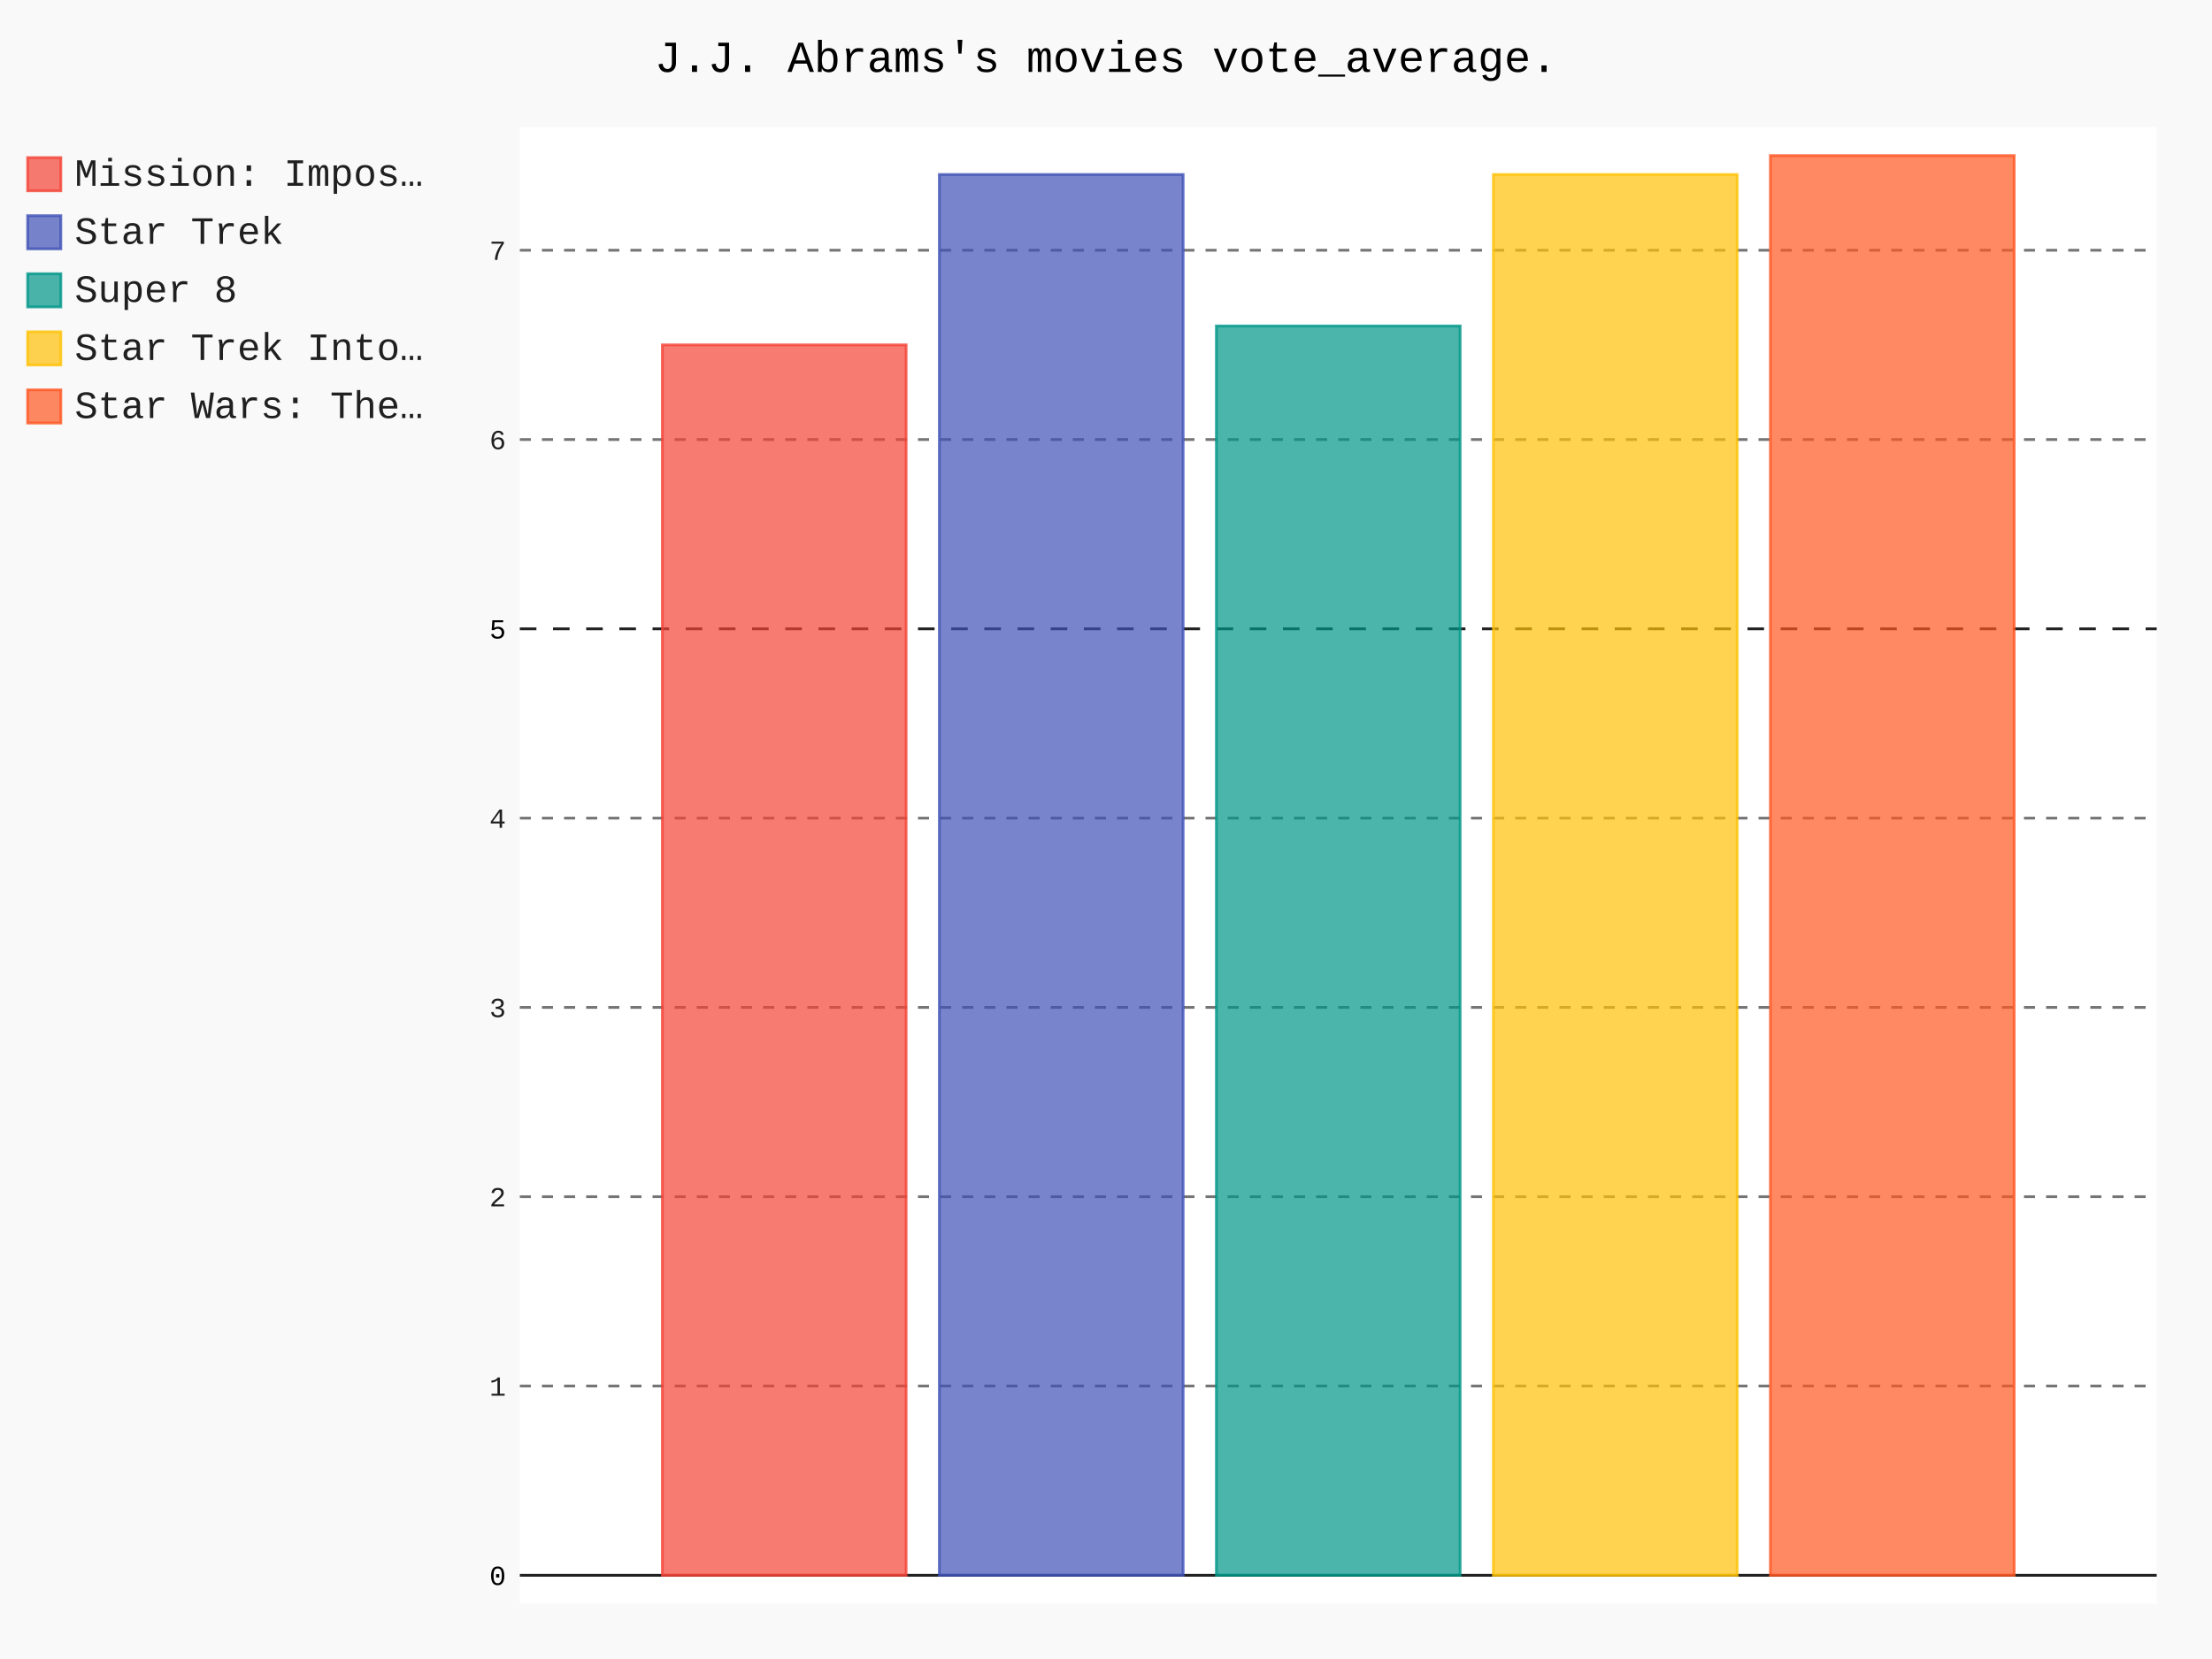
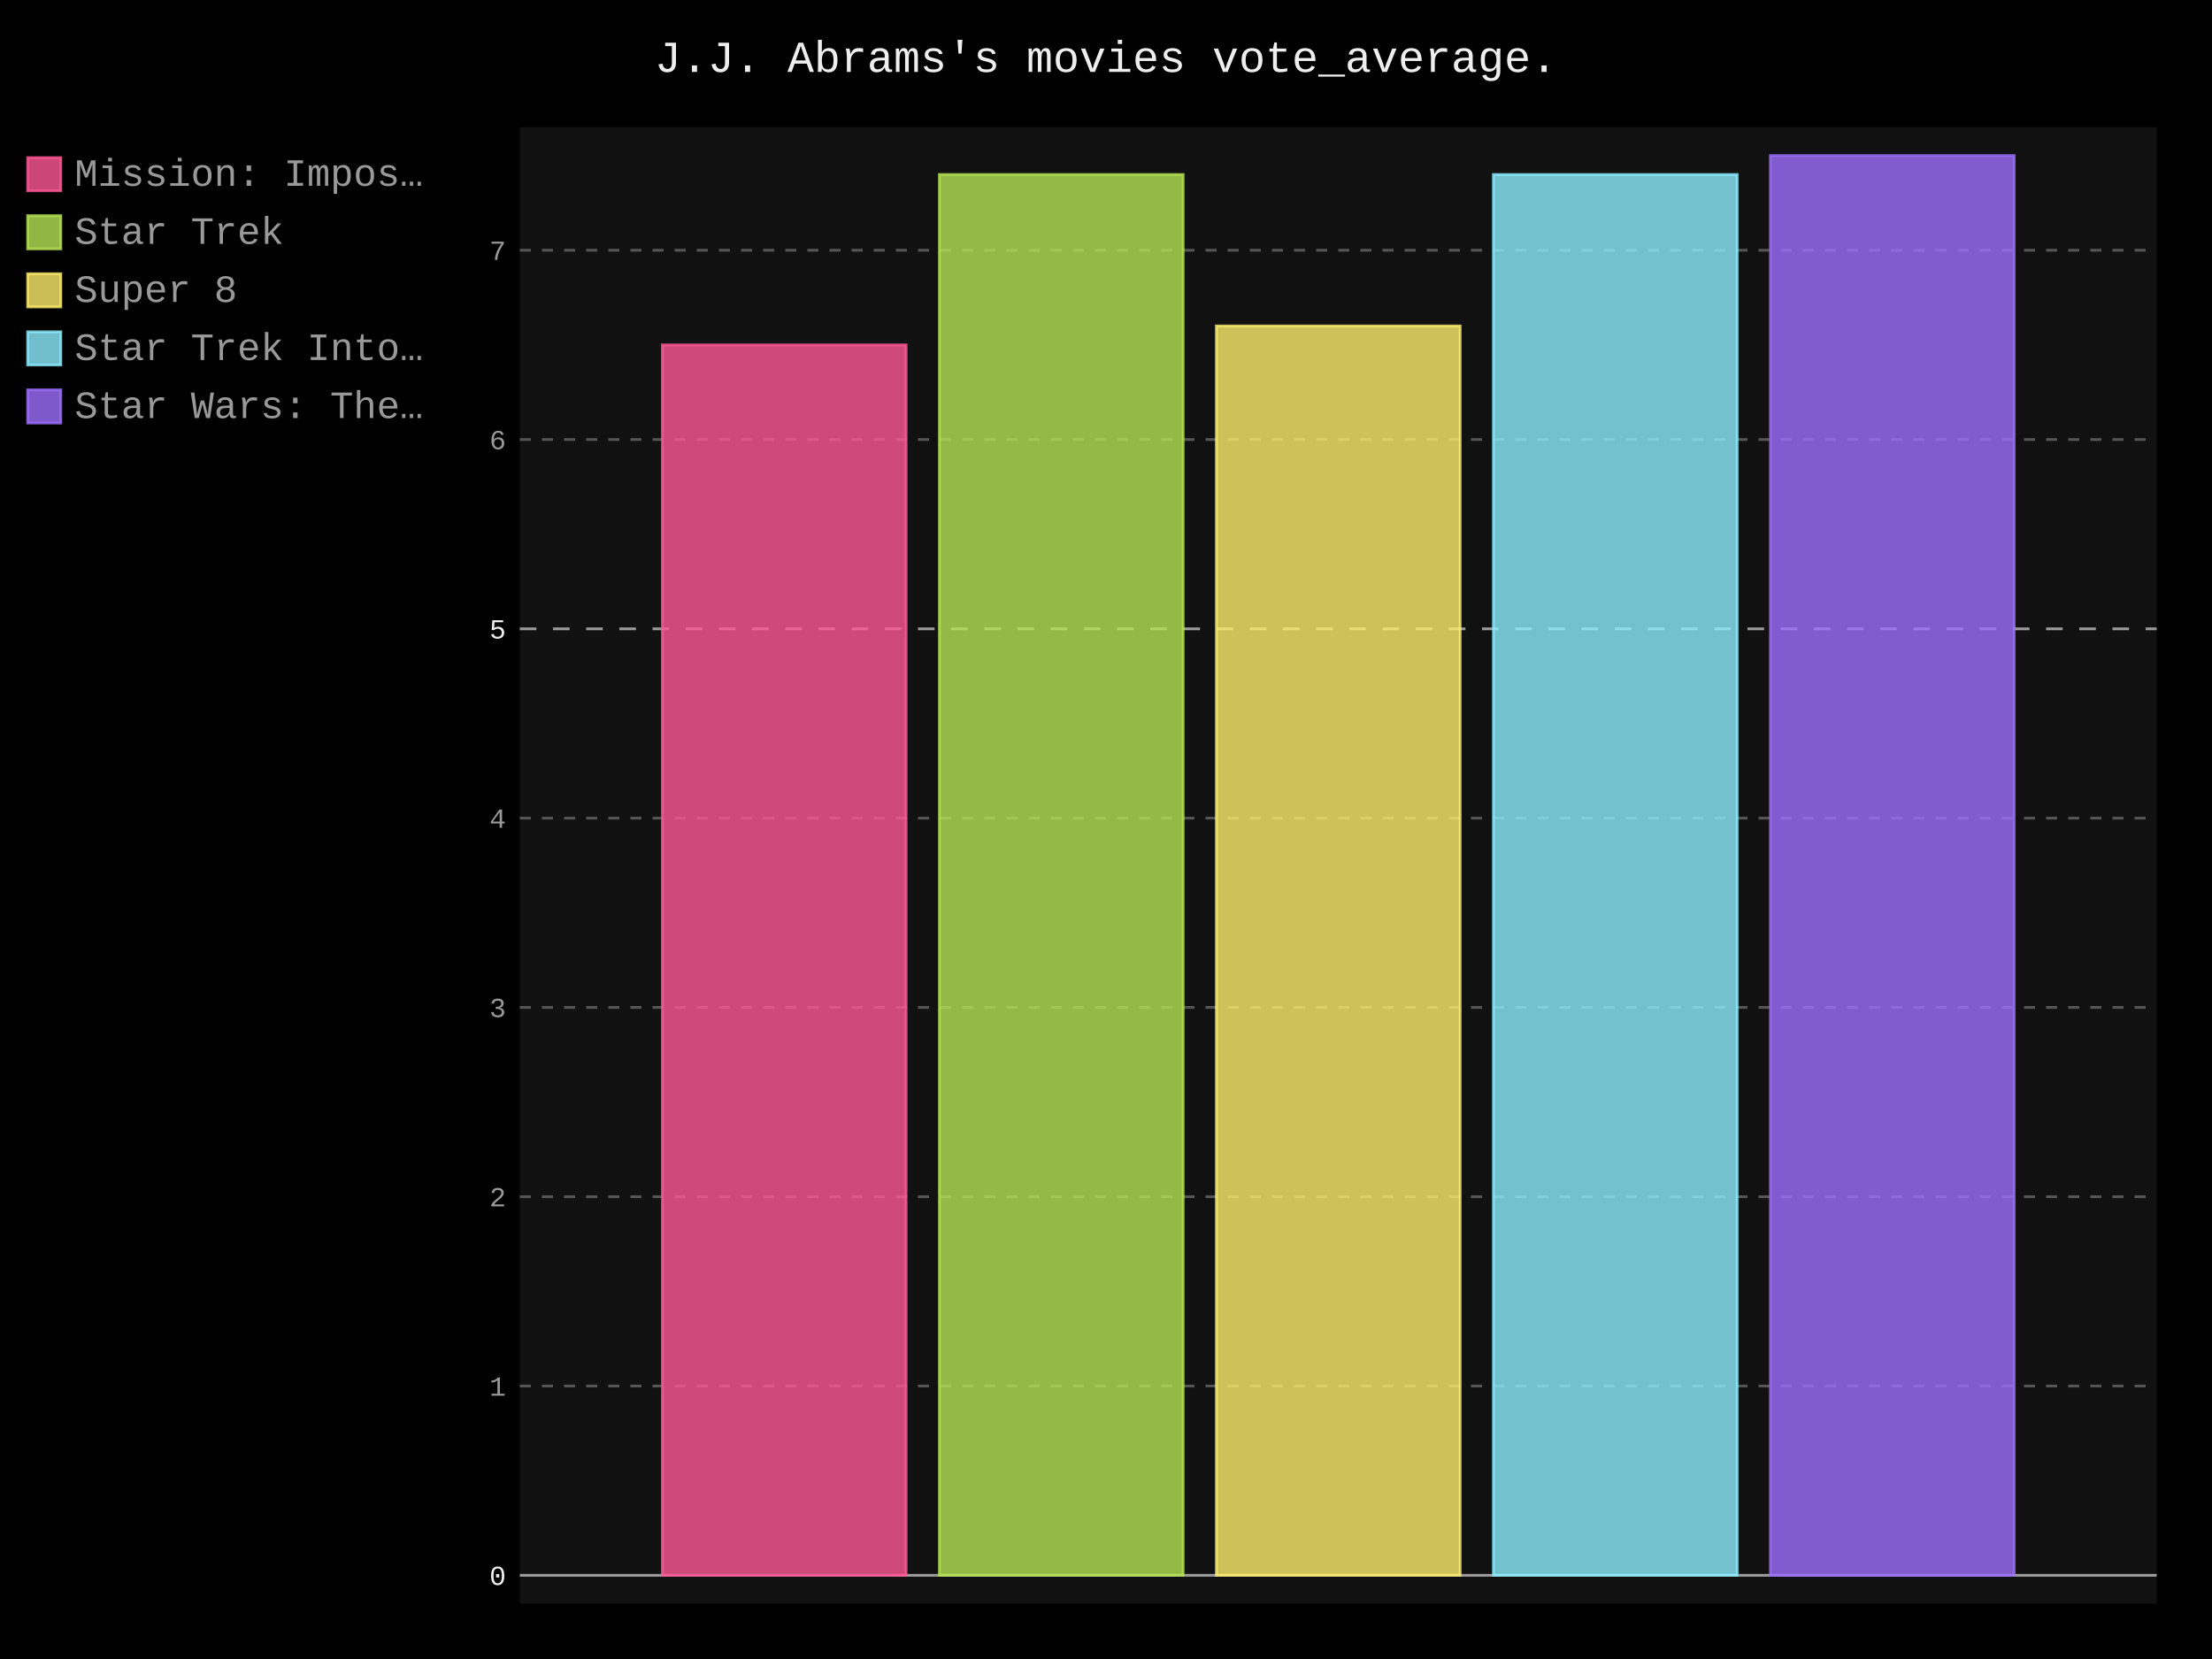
- <svg xmlns="http://www.w3.org/2000/svg" class="pygal-chart" id="chart-4c8f29dd-be0a-4379-987b-e34ede613b07" viewBox="0 0 800 600">
+ <svg xmlns="http://www.w3.org/2000/svg" id="chart-7bcbb184-62c9-4187-ae4b-fe9025af745a" class="pygal-chart" viewBox="0 0 800 600">
  <defs>
-     <style type="text/css">#chart-4c8f29dd-be0a-4379-987b-e34ede613b07{-webkit-user-select:none;-webkit-font-smoothing:antialiased;font-family:Consolas,"Liberation Mono",Menlo,Courier,monospace}#chart-4c8f29dd-be0a-4379-987b-e34ede613b07 .title{font-family:Consolas,"Liberation Mono",Menlo,Courier,monospace;font-size:16px}#chart-4c8f29dd-be0a-4379-987b-e34ede613b07 .legends .legend text{font-family:Consolas,"Liberation Mono",Menlo,Courier,monospace;font-size:14px}#chart-4c8f29dd-be0a-4379-987b-e34ede613b07 .axis text{font-family:Consolas,"Liberation Mono",Menlo,Courier,monospace;font-size:10px}#chart-4c8f29dd-be0a-4379-987b-e34ede613b07 .axis text.major{font-family:Consolas,"Liberation Mono",Menlo,Courier,monospace;font-size:10px}#chart-4c8f29dd-be0a-4379-987b-e34ede613b07 .text-overlay text.value{font-family:Consolas,"Liberation Mono",Menlo,Courier,monospace;font-size:16px}#chart-4c8f29dd-be0a-4379-987b-e34ede613b07 .text-overlay text.label{font-family:Consolas,"Liberation Mono",Menlo,Courier,monospace;font-size:10px}#chart-4c8f29dd-be0a-4379-987b-e34ede613b07 .tooltip{font-family:Consolas,"Liberation Mono",Menlo,Courier,monospace;font-size:14px}#chart-4c8f29dd-be0a-4379-987b-e34ede613b07 text.no_data{font-family:Consolas,"Liberation Mono",Menlo,Courier,monospace;font-size:64px}
- #chart-4c8f29dd-be0a-4379-987b-e34ede613b07{background-color:rgba(249,249,249,1)}#chart-4c8f29dd-be0a-4379-987b-e34ede613b07 path,#chart-4c8f29dd-be0a-4379-987b-e34ede613b07 line,#chart-4c8f29dd-be0a-4379-987b-e34ede613b07 rect,#chart-4c8f29dd-be0a-4379-987b-e34ede613b07 circle{-webkit-transition:150ms;-moz-transition:150ms;transition:150ms}#chart-4c8f29dd-be0a-4379-987b-e34ede613b07 .graph &gt; .background{fill:rgba(249,249,249,1)}#chart-4c8f29dd-be0a-4379-987b-e34ede613b07 .plot &gt; .background{fill:rgba(255,255,255,1)}#chart-4c8f29dd-be0a-4379-987b-e34ede613b07 .graph{fill:rgba(0,0,0,.87)}#chart-4c8f29dd-be0a-4379-987b-e34ede613b07 text.no_data{fill:rgba(0,0,0,1)}#chart-4c8f29dd-be0a-4379-987b-e34ede613b07 .title{fill:rgba(0,0,0,1)}#chart-4c8f29dd-be0a-4379-987b-e34ede613b07 .legends .legend text{fill:rgba(0,0,0,.87)}#chart-4c8f29dd-be0a-4379-987b-e34ede613b07 .legends .legend:hover text{fill:rgba(0,0,0,1)}#chart-4c8f29dd-be0a-4379-987b-e34ede613b07 .axis .line{stroke:rgba(0,0,0,1)}#chart-4c8f29dd-be0a-4379-987b-e34ede613b07 .axis .guide.line{stroke:rgba(0,0,0,.54)}#chart-4c8f29dd-be0a-4379-987b-e34ede613b07 .axis .major.line{stroke:rgba(0,0,0,.87)}#chart-4c8f29dd-be0a-4379-987b-e34ede613b07 .axis text.major{fill:rgba(0,0,0,1)}#chart-4c8f29dd-be0a-4379-987b-e34ede613b07 .axis.y .guides:hover .guide.line,#chart-4c8f29dd-be0a-4379-987b-e34ede613b07 .line-graph .axis.x .guides:hover .guide.line,#chart-4c8f29dd-be0a-4379-987b-e34ede613b07 .stackedline-graph .axis.x .guides:hover .guide.line,#chart-4c8f29dd-be0a-4379-987b-e34ede613b07 .xy-graph .axis.x .guides:hover .guide.line{stroke:rgba(0,0,0,1)}#chart-4c8f29dd-be0a-4379-987b-e34ede613b07 .axis .guides:hover text{fill:rgba(0,0,0,1)}#chart-4c8f29dd-be0a-4379-987b-e34ede613b07 .reactive{fill-opacity:.7;stroke-opacity:.8}#chart-4c8f29dd-be0a-4379-987b-e34ede613b07 .ci{stroke:rgba(0,0,0,.87)}#chart-4c8f29dd-be0a-4379-987b-e34ede613b07 .reactive.active,#chart-4c8f29dd-be0a-4379-987b-e34ede613b07 .active .reactive{fill-opacity:.8;stroke-opacity:.9;stroke-width:4}#chart-4c8f29dd-be0a-4379-987b-e34ede613b07 .ci .reactive.active{stroke-width:1.5}#chart-4c8f29dd-be0a-4379-987b-e34ede613b07 .series text{fill:rgba(0,0,0,1)}#chart-4c8f29dd-be0a-4379-987b-e34ede613b07 .tooltip rect{fill:rgba(255,255,255,1);stroke:rgba(0,0,0,1);-webkit-transition:opacity 150ms;-moz-transition:opacity 150ms;transition:opacity 150ms}#chart-4c8f29dd-be0a-4379-987b-e34ede613b07 .tooltip .label{fill:rgba(0,0,0,.87)}#chart-4c8f29dd-be0a-4379-987b-e34ede613b07 .tooltip .label{fill:rgba(0,0,0,.87)}#chart-4c8f29dd-be0a-4379-987b-e34ede613b07 .tooltip .legend{font-size:.8em;fill:rgba(0,0,0,.54)}#chart-4c8f29dd-be0a-4379-987b-e34ede613b07 .tooltip .x_label{font-size:.6em;fill:rgba(0,0,0,1)}#chart-4c8f29dd-be0a-4379-987b-e34ede613b07 .tooltip .xlink{font-size:.5em;text-decoration:underline}#chart-4c8f29dd-be0a-4379-987b-e34ede613b07 .tooltip .value{font-size:1.5em}#chart-4c8f29dd-be0a-4379-987b-e34ede613b07 .bound{font-size:.5em}#chart-4c8f29dd-be0a-4379-987b-e34ede613b07 .max-value{font-size:.75em;fill:rgba(0,0,0,.54)}#chart-4c8f29dd-be0a-4379-987b-e34ede613b07 .map-element{fill:rgba(255,255,255,1);stroke:rgba(0,0,0,.54) !important}#chart-4c8f29dd-be0a-4379-987b-e34ede613b07 .map-element .reactive{fill-opacity:inherit;stroke-opacity:inherit}#chart-4c8f29dd-be0a-4379-987b-e34ede613b07 .color-0,#chart-4c8f29dd-be0a-4379-987b-e34ede613b07 .color-0 a:visited{stroke:#F44336;fill:#F44336}#chart-4c8f29dd-be0a-4379-987b-e34ede613b07 .color-1,#chart-4c8f29dd-be0a-4379-987b-e34ede613b07 .color-1 a:visited{stroke:#3F51B5;fill:#3F51B5}#chart-4c8f29dd-be0a-4379-987b-e34ede613b07 .color-2,#chart-4c8f29dd-be0a-4379-987b-e34ede613b07 .color-2 a:visited{stroke:#009688;fill:#009688}#chart-4c8f29dd-be0a-4379-987b-e34ede613b07 .color-3,#chart-4c8f29dd-be0a-4379-987b-e34ede613b07 .color-3 a:visited{stroke:#FFC107;fill:#FFC107}#chart-4c8f29dd-be0a-4379-987b-e34ede613b07 .color-4,#chart-4c8f29dd-be0a-4379-987b-e34ede613b07 .color-4 a:visited{stroke:#FF5722;fill:#FF5722}#chart-4c8f29dd-be0a-4379-987b-e34ede613b07 .text-overlay .color-0 text{fill:black}#chart-4c8f29dd-be0a-4379-987b-e34ede613b07 .text-overlay .color-1 text{fill:black}#chart-4c8f29dd-be0a-4379-987b-e34ede613b07 .text-overlay .color-2 text{fill:black}#chart-4c8f29dd-be0a-4379-987b-e34ede613b07 .text-overlay .color-3 text{fill:black}#chart-4c8f29dd-be0a-4379-987b-e34ede613b07 .text-overlay .color-4 text{fill:black}
- #chart-4c8f29dd-be0a-4379-987b-e34ede613b07 text.no_data{text-anchor:middle}#chart-4c8f29dd-be0a-4379-987b-e34ede613b07 .guide.line{fill:none}#chart-4c8f29dd-be0a-4379-987b-e34ede613b07 .centered{text-anchor:middle}#chart-4c8f29dd-be0a-4379-987b-e34ede613b07 .title{text-anchor:middle}#chart-4c8f29dd-be0a-4379-987b-e34ede613b07 .legends .legend text{fill-opacity:1}#chart-4c8f29dd-be0a-4379-987b-e34ede613b07 .axis.x text{text-anchor:middle}#chart-4c8f29dd-be0a-4379-987b-e34ede613b07 .axis.x:not(.web) text[transform]{text-anchor:start}#chart-4c8f29dd-be0a-4379-987b-e34ede613b07 .axis.x:not(.web) text[transform].backwards{text-anchor:end}#chart-4c8f29dd-be0a-4379-987b-e34ede613b07 .axis.y text{text-anchor:end}#chart-4c8f29dd-be0a-4379-987b-e34ede613b07 .axis.y text[transform].backwards{text-anchor:start}#chart-4c8f29dd-be0a-4379-987b-e34ede613b07 .axis.y2 text{text-anchor:start}#chart-4c8f29dd-be0a-4379-987b-e34ede613b07 .axis.y2 text[transform].backwards{text-anchor:end}#chart-4c8f29dd-be0a-4379-987b-e34ede613b07 .axis .guide.line{stroke-dasharray:4,4}#chart-4c8f29dd-be0a-4379-987b-e34ede613b07 .axis .major.guide.line{stroke-dasharray:6,6}#chart-4c8f29dd-be0a-4379-987b-e34ede613b07 .horizontal .axis.y .guide.line,#chart-4c8f29dd-be0a-4379-987b-e34ede613b07 .horizontal .axis.y2 .guide.line,#chart-4c8f29dd-be0a-4379-987b-e34ede613b07 .vertical .axis.x .guide.line{opacity:0}#chart-4c8f29dd-be0a-4379-987b-e34ede613b07 .horizontal .axis.always_show .guide.line,#chart-4c8f29dd-be0a-4379-987b-e34ede613b07 .vertical .axis.always_show .guide.line{opacity:1 !important}#chart-4c8f29dd-be0a-4379-987b-e34ede613b07 .axis.y .guides:hover .guide.line,#chart-4c8f29dd-be0a-4379-987b-e34ede613b07 .axis.y2 .guides:hover .guide.line,#chart-4c8f29dd-be0a-4379-987b-e34ede613b07 .axis.x .guides:hover .guide.line{opacity:1}#chart-4c8f29dd-be0a-4379-987b-e34ede613b07 .axis .guides:hover text{opacity:1}#chart-4c8f29dd-be0a-4379-987b-e34ede613b07 .nofill{fill:none}#chart-4c8f29dd-be0a-4379-987b-e34ede613b07 .subtle-fill{fill-opacity:.2}#chart-4c8f29dd-be0a-4379-987b-e34ede613b07 .dot{stroke-width:1px;fill-opacity:1}#chart-4c8f29dd-be0a-4379-987b-e34ede613b07 .dot.active{stroke-width:5px}#chart-4c8f29dd-be0a-4379-987b-e34ede613b07 .dot.negative{fill:transparent}#chart-4c8f29dd-be0a-4379-987b-e34ede613b07 text,#chart-4c8f29dd-be0a-4379-987b-e34ede613b07 tspan{stroke:none !important}#chart-4c8f29dd-be0a-4379-987b-e34ede613b07 .series text.active{opacity:1}#chart-4c8f29dd-be0a-4379-987b-e34ede613b07 .tooltip rect{fill-opacity:.95;stroke-width:.5}#chart-4c8f29dd-be0a-4379-987b-e34ede613b07 .tooltip text{fill-opacity:1}#chart-4c8f29dd-be0a-4379-987b-e34ede613b07 .showable{visibility:hidden}#chart-4c8f29dd-be0a-4379-987b-e34ede613b07 .showable.shown{visibility:visible}#chart-4c8f29dd-be0a-4379-987b-e34ede613b07 .gauge-background{fill:rgba(229,229,229,1);stroke:none}#chart-4c8f29dd-be0a-4379-987b-e34ede613b07 .bg-lines{stroke:rgba(249,249,249,1);stroke-width:2px}</style>
+     <style type="text/css">#chart-7bcbb184-62c9-4187-ae4b-fe9025af745a{-webkit-user-select:none;-webkit-font-smoothing:antialiased;font-family:Consolas,"Liberation Mono",Menlo,Courier,monospace}#chart-7bcbb184-62c9-4187-ae4b-fe9025af745a .title{font-family:Consolas,"Liberation Mono",Menlo,Courier,monospace;font-size:16px}#chart-7bcbb184-62c9-4187-ae4b-fe9025af745a .legends .legend text{font-family:Consolas,"Liberation Mono",Menlo,Courier,monospace;font-size:14px}#chart-7bcbb184-62c9-4187-ae4b-fe9025af745a .axis text{font-family:Consolas,"Liberation Mono",Menlo,Courier,monospace;font-size:10px}#chart-7bcbb184-62c9-4187-ae4b-fe9025af745a .axis text.major{font-family:Consolas,"Liberation Mono",Menlo,Courier,monospace;font-size:10px}#chart-7bcbb184-62c9-4187-ae4b-fe9025af745a .text-overlay text.value{font-family:Consolas,"Liberation Mono",Menlo,Courier,monospace;font-size:16px}#chart-7bcbb184-62c9-4187-ae4b-fe9025af745a .text-overlay text.label{font-family:Consolas,"Liberation Mono",Menlo,Courier,monospace;font-size:10px}#chart-7bcbb184-62c9-4187-ae4b-fe9025af745a .tooltip{font-family:Consolas,"Liberation Mono",Menlo,Courier,monospace;font-size:14px}#chart-7bcbb184-62c9-4187-ae4b-fe9025af745a text.no_data{font-family:Consolas,"Liberation Mono",Menlo,Courier,monospace;font-size:64px}
+ #chart-7bcbb184-62c9-4187-ae4b-fe9025af745a{background-color:black}#chart-7bcbb184-62c9-4187-ae4b-fe9025af745a path,#chart-7bcbb184-62c9-4187-ae4b-fe9025af745a line,#chart-7bcbb184-62c9-4187-ae4b-fe9025af745a rect,#chart-7bcbb184-62c9-4187-ae4b-fe9025af745a circle{-webkit-transition:250ms;-moz-transition:250ms;transition:250ms}#chart-7bcbb184-62c9-4187-ae4b-fe9025af745a .graph &gt; .background{fill:black}#chart-7bcbb184-62c9-4187-ae4b-fe9025af745a .plot &gt; .background{fill:#111}#chart-7bcbb184-62c9-4187-ae4b-fe9025af745a .graph{fill:#999}#chart-7bcbb184-62c9-4187-ae4b-fe9025af745a text.no_data{fill:#eee}#chart-7bcbb184-62c9-4187-ae4b-fe9025af745a .title{fill:#eee}#chart-7bcbb184-62c9-4187-ae4b-fe9025af745a .legends .legend text{fill:#999}#chart-7bcbb184-62c9-4187-ae4b-fe9025af745a .legends .legend:hover text{fill:#eee}#chart-7bcbb184-62c9-4187-ae4b-fe9025af745a .axis .line{stroke:#eee}#chart-7bcbb184-62c9-4187-ae4b-fe9025af745a .axis .guide.line{stroke:#555}#chart-7bcbb184-62c9-4187-ae4b-fe9025af745a .axis .major.line{stroke:#999}#chart-7bcbb184-62c9-4187-ae4b-fe9025af745a .axis text.major{fill:#eee}#chart-7bcbb184-62c9-4187-ae4b-fe9025af745a .axis.y .guides:hover .guide.line,#chart-7bcbb184-62c9-4187-ae4b-fe9025af745a .line-graph .axis.x .guides:hover .guide.line,#chart-7bcbb184-62c9-4187-ae4b-fe9025af745a .stackedline-graph .axis.x .guides:hover .guide.line,#chart-7bcbb184-62c9-4187-ae4b-fe9025af745a .xy-graph .axis.x .guides:hover .guide.line{stroke:#eee}#chart-7bcbb184-62c9-4187-ae4b-fe9025af745a .axis .guides:hover text{fill:#eee}#chart-7bcbb184-62c9-4187-ae4b-fe9025af745a .reactive{fill-opacity:.8;stroke-opacity:.8}#chart-7bcbb184-62c9-4187-ae4b-fe9025af745a .ci{stroke:#999}#chart-7bcbb184-62c9-4187-ae4b-fe9025af745a .reactive.active,#chart-7bcbb184-62c9-4187-ae4b-fe9025af745a .active .reactive{fill-opacity:.4;stroke-opacity:.9;stroke-width:4}#chart-7bcbb184-62c9-4187-ae4b-fe9025af745a .ci .reactive.active{stroke-width:1.5}#chart-7bcbb184-62c9-4187-ae4b-fe9025af745a .series text{fill:#eee}#chart-7bcbb184-62c9-4187-ae4b-fe9025af745a .tooltip rect{fill:#111;stroke:#eee;-webkit-transition:opacity 250ms;-moz-transition:opacity 250ms;transition:opacity 250ms}#chart-7bcbb184-62c9-4187-ae4b-fe9025af745a .tooltip .label{fill:#999}#chart-7bcbb184-62c9-4187-ae4b-fe9025af745a .tooltip .label{fill:#999}#chart-7bcbb184-62c9-4187-ae4b-fe9025af745a .tooltip .legend{font-size:.8em;fill:#555}#chart-7bcbb184-62c9-4187-ae4b-fe9025af745a .tooltip .x_label{font-size:.6em;fill:#eee}#chart-7bcbb184-62c9-4187-ae4b-fe9025af745a .tooltip .xlink{font-size:.5em;text-decoration:underline}#chart-7bcbb184-62c9-4187-ae4b-fe9025af745a .tooltip .value{font-size:1.5em}#chart-7bcbb184-62c9-4187-ae4b-fe9025af745a .bound{font-size:.5em}#chart-7bcbb184-62c9-4187-ae4b-fe9025af745a .max-value{font-size:.75em;fill:#555}#chart-7bcbb184-62c9-4187-ae4b-fe9025af745a .map-element{fill:#111;stroke:#555 !important}#chart-7bcbb184-62c9-4187-ae4b-fe9025af745a .map-element .reactive{fill-opacity:inherit;stroke-opacity:inherit}#chart-7bcbb184-62c9-4187-ae4b-fe9025af745a .color-0,#chart-7bcbb184-62c9-4187-ae4b-fe9025af745a .color-0 a:visited{stroke:#ff5995;fill:#ff5995}#chart-7bcbb184-62c9-4187-ae4b-fe9025af745a .color-1,#chart-7bcbb184-62c9-4187-ae4b-fe9025af745a .color-1 a:visited{stroke:#b6e354;fill:#b6e354}#chart-7bcbb184-62c9-4187-ae4b-fe9025af745a .color-2,#chart-7bcbb184-62c9-4187-ae4b-fe9025af745a .color-2 a:visited{stroke:#feed6c;fill:#feed6c}#chart-7bcbb184-62c9-4187-ae4b-fe9025af745a .color-3,#chart-7bcbb184-62c9-4187-ae4b-fe9025af745a .color-3 a:visited{stroke:#8cedff;fill:#8cedff}#chart-7bcbb184-62c9-4187-ae4b-fe9025af745a .color-4,#chart-7bcbb184-62c9-4187-ae4b-fe9025af745a .color-4 a:visited{stroke:#9e6ffe;fill:#9e6ffe}#chart-7bcbb184-62c9-4187-ae4b-fe9025af745a .text-overlay .color-0 text{fill:black}#chart-7bcbb184-62c9-4187-ae4b-fe9025af745a .text-overlay .color-1 text{fill:black}#chart-7bcbb184-62c9-4187-ae4b-fe9025af745a .text-overlay .color-2 text{fill:black}#chart-7bcbb184-62c9-4187-ae4b-fe9025af745a .text-overlay .color-3 text{fill:black}#chart-7bcbb184-62c9-4187-ae4b-fe9025af745a .text-overlay .color-4 text{fill:black}
+ #chart-7bcbb184-62c9-4187-ae4b-fe9025af745a text.no_data{text-anchor:middle}#chart-7bcbb184-62c9-4187-ae4b-fe9025af745a .guide.line{fill:none}#chart-7bcbb184-62c9-4187-ae4b-fe9025af745a .centered{text-anchor:middle}#chart-7bcbb184-62c9-4187-ae4b-fe9025af745a .title{text-anchor:middle}#chart-7bcbb184-62c9-4187-ae4b-fe9025af745a .legends .legend text{fill-opacity:1}#chart-7bcbb184-62c9-4187-ae4b-fe9025af745a .axis.x text{text-anchor:middle}#chart-7bcbb184-62c9-4187-ae4b-fe9025af745a .axis.x:not(.web) text[transform]{text-anchor:start}#chart-7bcbb184-62c9-4187-ae4b-fe9025af745a .axis.x:not(.web) text[transform].backwards{text-anchor:end}#chart-7bcbb184-62c9-4187-ae4b-fe9025af745a .axis.y text{text-anchor:end}#chart-7bcbb184-62c9-4187-ae4b-fe9025af745a .axis.y text[transform].backwards{text-anchor:start}#chart-7bcbb184-62c9-4187-ae4b-fe9025af745a .axis.y2 text{text-anchor:start}#chart-7bcbb184-62c9-4187-ae4b-fe9025af745a .axis.y2 text[transform].backwards{text-anchor:end}#chart-7bcbb184-62c9-4187-ae4b-fe9025af745a .axis .guide.line{stroke-dasharray:4,4}#chart-7bcbb184-62c9-4187-ae4b-fe9025af745a .axis .major.guide.line{stroke-dasharray:6,6}#chart-7bcbb184-62c9-4187-ae4b-fe9025af745a .horizontal .axis.y .guide.line,#chart-7bcbb184-62c9-4187-ae4b-fe9025af745a .horizontal .axis.y2 .guide.line,#chart-7bcbb184-62c9-4187-ae4b-fe9025af745a .vertical .axis.x .guide.line{opacity:0}#chart-7bcbb184-62c9-4187-ae4b-fe9025af745a .horizontal .axis.always_show .guide.line,#chart-7bcbb184-62c9-4187-ae4b-fe9025af745a .vertical .axis.always_show .guide.line{opacity:1 !important}#chart-7bcbb184-62c9-4187-ae4b-fe9025af745a .axis.y .guides:hover .guide.line,#chart-7bcbb184-62c9-4187-ae4b-fe9025af745a .axis.y2 .guides:hover .guide.line,#chart-7bcbb184-62c9-4187-ae4b-fe9025af745a .axis.x .guides:hover .guide.line{opacity:1}#chart-7bcbb184-62c9-4187-ae4b-fe9025af745a .axis .guides:hover text{opacity:1}#chart-7bcbb184-62c9-4187-ae4b-fe9025af745a .nofill{fill:none}#chart-7bcbb184-62c9-4187-ae4b-fe9025af745a .subtle-fill{fill-opacity:.2}#chart-7bcbb184-62c9-4187-ae4b-fe9025af745a .dot{stroke-width:1px;fill-opacity:1}#chart-7bcbb184-62c9-4187-ae4b-fe9025af745a .dot.active{stroke-width:5px}#chart-7bcbb184-62c9-4187-ae4b-fe9025af745a .dot.negative{fill:transparent}#chart-7bcbb184-62c9-4187-ae4b-fe9025af745a text,#chart-7bcbb184-62c9-4187-ae4b-fe9025af745a tspan{stroke:none !important}#chart-7bcbb184-62c9-4187-ae4b-fe9025af745a .series text.active{opacity:1}#chart-7bcbb184-62c9-4187-ae4b-fe9025af745a .tooltip rect{fill-opacity:.95;stroke-width:.5}#chart-7bcbb184-62c9-4187-ae4b-fe9025af745a .tooltip text{fill-opacity:1}#chart-7bcbb184-62c9-4187-ae4b-fe9025af745a .showable{visibility:hidden}#chart-7bcbb184-62c9-4187-ae4b-fe9025af745a .showable.shown{visibility:visible}#chart-7bcbb184-62c9-4187-ae4b-fe9025af745a .gauge-background{fill:rgba(229,229,229,1);stroke:none}#chart-7bcbb184-62c9-4187-ae4b-fe9025af745a .bg-lines{stroke:black;stroke-width:2px}</style>
  </defs>
  <g class="graph bar-graph vertical">
    <rect class="background" height="600" width="800" x="0" y="0" />
    <g class="plot" transform="translate(188, 46)">
      <rect class="background" height="534" width="592.0" x="0" y="0" />
      <g class="axis y always_show">
        <g class="guides">
          <path class="axis major line" d="M0 523.731 h592" />
          <text class="major" x="-5" y="527.231">0</text>
        </g>
        <g class="guides">
          <path class="guide line" d="M0 455.269 h592" />
          <text class="" x="-5" y="458.769">1</text>
        </g>
        <g class="guides">
          <path class="guide line" d="M0 386.808 h592" />
          <text class="" x="-5" y="390.308">2</text>
        </g>
        <g class="guides">
          <path class="guide line" d="M0 318.346 h592" />
          <text class="" x="-5" y="321.846">3</text>
        </g>
        <g class="guides">
          <path class="guide line" d="M0 249.885 h592" />
          <text class="" x="-5" y="253.385">4</text>
        </g>
        <g class="guides">
          <path class="major guide line" d="M0 181.423 h592" />
          <text class="major" x="-5" y="184.923">5</text>
        </g>
        <g class="guides">
          <path class="guide line" d="M0 112.962 h592" />
          <text class="" x="-5" y="116.462">6</text>
        </g>
        <g class="guides">
          <path class="guide line" d="M0 44.5 h592" />
          <text class="" x="-5" y="48.0">7</text>
        </g>
      </g>
      <g class="series serie-0 color-0">
        <g class="bars">
          <g class="bar">
            <rect class="rect reactive tooltip-trigger" height="445" rx="0" ry="0" width="88.162" x="51.55" y="78.731" />
          </g>
        </g>
      </g>
      <g class="series serie-1 color-1">
        <g class="bars">
          <g class="bar">
            <rect class="rect reactive tooltip-trigger" height="506.615" rx="0" ry="0" width="88.162" x="151.734" y="17.115" />
          </g>
        </g>
      </g>
      <g class="series serie-2 color-2">
        <g class="bars">
          <g class="bar">
            <rect class="rect reactive tooltip-trigger" height="451.846" rx="0" ry="0" width="88.162" x="251.919" y="71.885" />
          </g>
        </g>
      </g>
      <g class="series serie-3 color-3">
        <g class="bars">
          <g class="bar">
            <rect class="rect reactive tooltip-trigger" height="506.615" rx="0" ry="0" width="88.162" x="352.103" y="17.115" />
          </g>
        </g>
      </g>
      <g class="series serie-4 color-4">
        <g class="bars">
          <g class="bar">
            <rect class="rect reactive tooltip-trigger" height="513.462" rx="0" ry="0" width="88.162" x="452.288" y="10.269" />
          </g>
        </g>
      </g>
    </g>
    <g class="titles">
      <text class="title plot_title" x="400.0" y="26">J.J. Abrams's movies vote_average.</text>
    </g>
    <g class="plot overlay" transform="translate(188, 46)">
      <g class="series serie-0 color-0" />
      <g class="series serie-1 color-1" />
      <g class="series serie-2 color-2" />
      <g class="series serie-3 color-3" />
      <g class="series serie-4 color-4" />
    </g>
    <g class="plot text-overlay" transform="translate(188, 46)">
      <g class="series serie-0 color-0" />
      <g class="series serie-1 color-1" />
      <g class="series serie-2 color-2" />
      <g class="series serie-3 color-3" />
      <g class="series serie-4 color-4" />
    </g>
    <g class="plot tooltip-overlay" transform="translate(188, 46)">
      <g class="tooltip" style="opacity: 0" transform="translate(0 0)">
        <rect class="tooltip-box" height="0" rx="0" ry="0" width="0" />
        <g class="text" />
      </g>
    </g>
    <g class="legends" transform="translate(10, 56)">
      <g class="legend reactive activate-serie" id="activate-serie-0">
        <rect class="color-0 reactive" height="12" width="12" x="0.0" y="1.0" />
        <text x="17.0" y="11.2">Mission: Impos…</text>
      </g>
      <g class="legend reactive activate-serie" id="activate-serie-1">
        <rect class="color-1 reactive" height="12" width="12" x="0.0" y="22.0" />
        <text x="17.0" y="32.2">Star Trek</text>
      </g>
      <g class="legend reactive activate-serie" id="activate-serie-2">
        <rect class="color-2 reactive" height="12" width="12" x="0.0" y="43.0" />
        <text x="17.0" y="53.2">Super 8</text>
      </g>
      <g class="legend reactive activate-serie" id="activate-serie-3">
        <rect class="color-3 reactive" height="12" width="12" x="0.0" y="64.0" />
        <text x="17.0" y="74.2">Star Trek Into…</text>
      </g>
      <g class="legend reactive activate-serie" id="activate-serie-4">
        <rect class="color-4 reactive" height="12" width="12" x="0.0" y="85.0" />
        <text x="17.0" y="95.2">Star Wars: The…</text>
      </g>
    </g>
    <g class="legends" transform="translate(790, 56)" />
  </g>
</svg>
